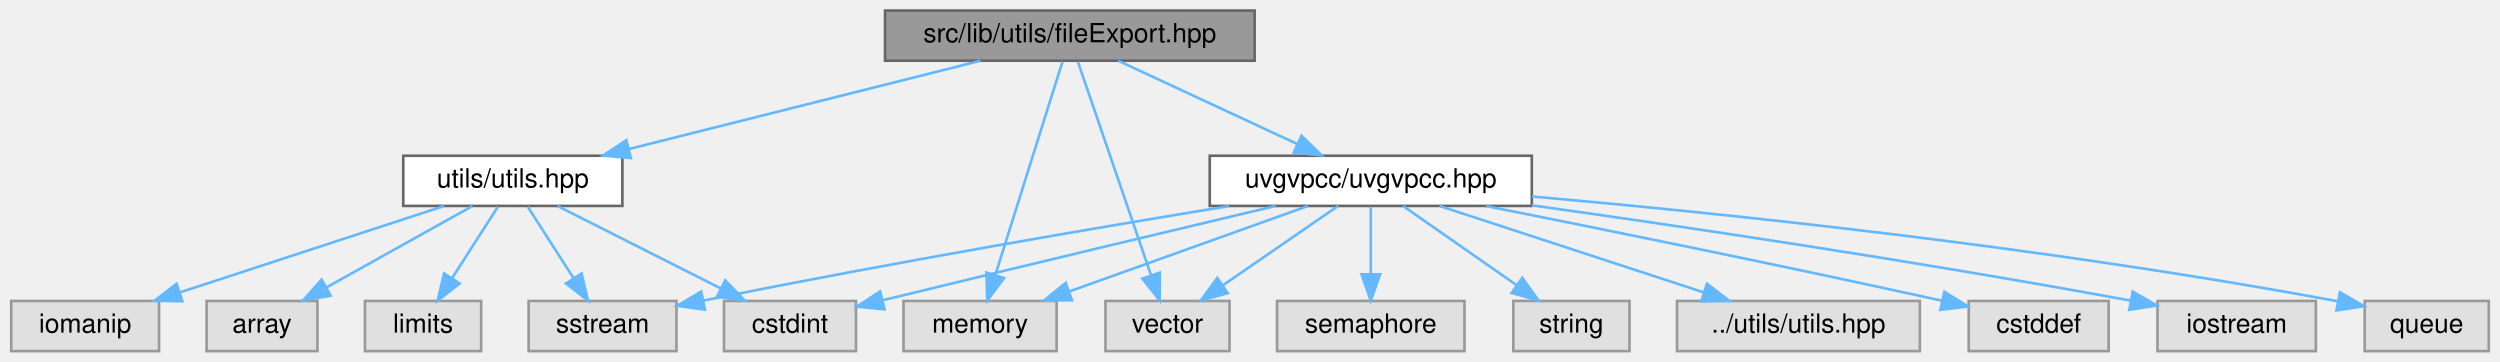
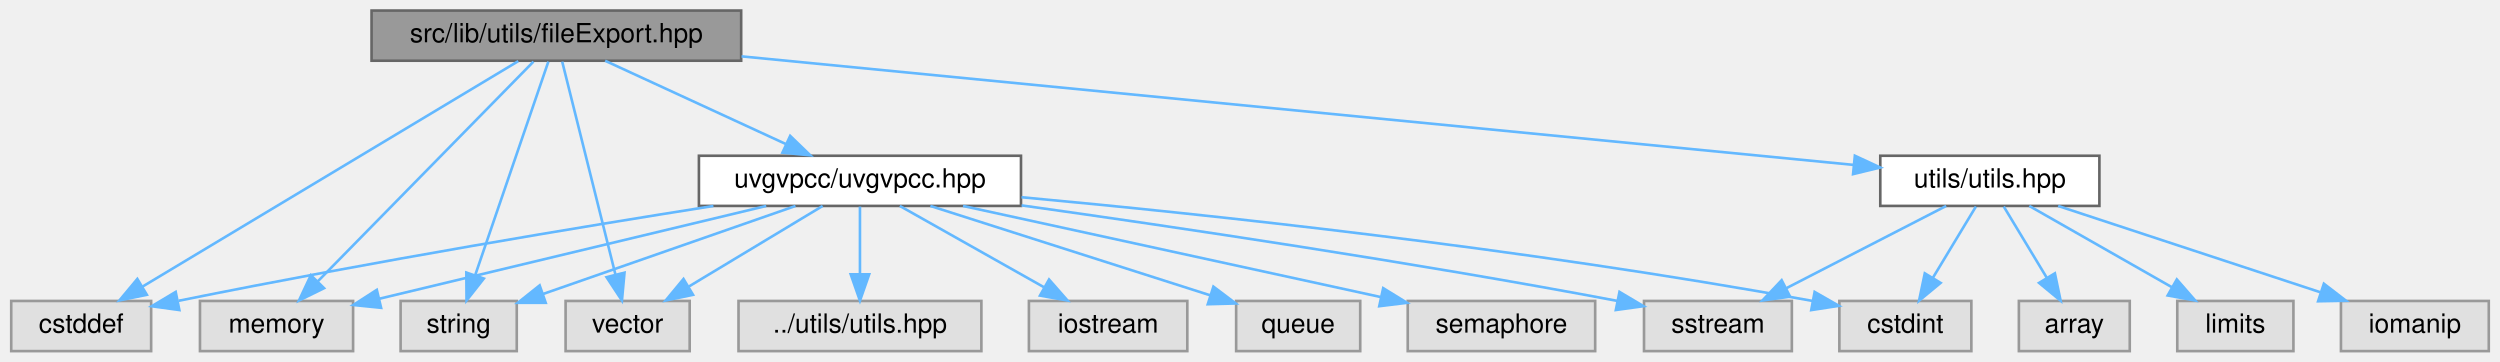
<svg xmlns="http://www.w3.org/2000/svg" xmlns:xlink="http://www.w3.org/1999/xlink" width="947pt" height="137pt" viewBox="0.00 0.00 946.50 137.00">
  <g id="graph0" class="graph" transform="scale(1 1) rotate(0) translate(4 133)">
    <g id="Node000001" class="node">
      <g id="a_Node000001">
        <a xlink:title=" ">
-           <polygon fill="#999999" stroke="#666666" points="471,-129 331,-129 331,-110 471,-110 471,-129" />
-           <text text-anchor="middle" x="401" y="-117" font-family="Helvetica,sans-Serif" font-size="10.00">src/lib/utils/fileExport.hpp</text>
+           <polygon fill="#999999" stroke="#666666" points="276.5,-129 136.5,-129 136.5,-110 276.5,-110 276.5,-129" />
+           <text text-anchor="middle" x="206.5" y="-117" font-family="Helvetica,sans-Serif" font-size="10.00">src/lib/utils/fileExport.hpp</text>
        </a>
      </g>
    </g>
    <g id="Node000002" class="node">
      <g id="a_Node000002">
        <a xlink:title=" ">
-           <polygon fill="#e0e0e0" stroke="#999999" points="396,-19 338,-19 338,0 396,0 396,-19" />
-           <text text-anchor="middle" x="367" y="-7" font-family="Helvetica,sans-Serif" font-size="10.00">memory</text>
+           <polygon fill="#e0e0e0" stroke="#999999" points="53,-19 0,-19 0,0 53,0 53,-19" />
+           <text text-anchor="middle" x="26.5" y="-7" font-family="Helvetica,sans-Serif" font-size="10.00">cstddef</text>
        </a>
      </g>
    </g>
    <g id="edge1_Node000001_Node000002" class="edge">
      <g id="a_edge1_Node000001_Node000002">
        <a xlink:title=" ">
-           <path fill="none" stroke="#63b8ff" d="M398.22,-109.66C392.69,-92.09 380.21,-52.45 372.81,-28.95" />
-           <polygon fill="#63b8ff" stroke="#63b8ff" points="376.07,-27.65 369.73,-19.16 369.39,-29.75 376.07,-27.65" />
+           <path fill="none" stroke="#63b8ff" d="M192.07,-109.84C161,-91.2 87.52,-47.11 49.77,-24.46" />
+           <polygon fill="#63b8ff" stroke="#63b8ff" points="51.37,-21.34 40.99,-19.2 47.77,-27.34 51.37,-21.34" />
        </a>
      </g>
    </g>
    <g id="Node000003" class="node">
      <g id="a_Node000003">
        <a xlink:title=" ">
-           <polygon fill="#e0e0e0" stroke="#999999" points="461.5,-19 414.5,-19 414.5,0 461.5,0 461.5,-19" />
-           <text text-anchor="middle" x="438" y="-7" font-family="Helvetica,sans-Serif" font-size="10.00">vector</text>
+           <polygon fill="#e0e0e0" stroke="#999999" points="129.5,-19 71.5,-19 71.5,0 129.5,0 129.5,-19" />
+           <text text-anchor="middle" x="100.5" y="-7" font-family="Helvetica,sans-Serif" font-size="10.00">memory</text>
        </a>
      </g>
    </g>
    <g id="edge2_Node000001_Node000003" class="edge">
      <g id="a_edge2_Node000001_Node000003">
        <a xlink:title=" ">
-           <path fill="none" stroke="#63b8ff" d="M404.03,-109.66C410.07,-92.01 423.75,-52.09 431.79,-28.64" />
-           <polygon fill="#63b8ff" stroke="#63b8ff" points="435.1,-29.75 435.03,-19.16 428.48,-27.48 435.1,-29.75" />
+           <path fill="none" stroke="#63b8ff" d="M197.83,-109.66C179.96,-91.46 138.82,-49.55 116.17,-26.47" />
+           <polygon fill="#63b8ff" stroke="#63b8ff" points="118.5,-23.84 109,-19.16 113.5,-28.75 118.5,-23.84" />
        </a>
      </g>
    </g>
    <g id="Node000004" class="node">
      <g id="a_Node000004">
-         <a xlink:href="utils_8hpp.html" target="_top" xlink:title=" ">
-           <polygon fill="white" stroke="#666666" points="231.5,-74 148.5,-74 148.5,-55 231.5,-55 231.5,-74" />
-           <text text-anchor="middle" x="190" y="-62" font-family="Helvetica,sans-Serif" font-size="10.00">utils/utils.hpp</text>
+         <a xlink:title=" ">
+           <polygon fill="#e0e0e0" stroke="#999999" points="191.5,-19 147.5,-19 147.5,0 191.5,0 191.5,-19" />
+           <text text-anchor="middle" x="169.5" y="-7" font-family="Helvetica,sans-Serif" font-size="10.00">string</text>
        </a>
      </g>
    </g>
    <g id="edge3_Node000001_Node000004" class="edge">
      <g id="a_edge3_Node000001_Node000004">
        <a xlink:title=" ">
-           <path fill="none" stroke="#63b8ff" d="M367.1,-109.98C330.98,-100.91 273.68,-86.52 234.08,-76.57" />
-           <polygon fill="#63b8ff" stroke="#63b8ff" points="234.72,-73.12 224.17,-74.08 233.01,-79.91 234.72,-73.12" />
+           <path fill="none" stroke="#63b8ff" d="M203.47,-109.66C197.43,-92.01 183.75,-52.09 175.71,-28.64" />
+           <polygon fill="#63b8ff" stroke="#63b8ff" points="179.02,-27.48 172.47,-19.16 172.4,-29.75 179.02,-27.48" />
+         </a>
+       </g>
+     </g>
+     <g id="Node000005" class="node">
+       <g id="a_Node000005">
+         <a xlink:title=" ">
+           <polygon fill="#e0e0e0" stroke="#999999" points="257,-19 210,-19 210,0 257,0 257,-19" />
+           <text text-anchor="middle" x="233.5" y="-7" font-family="Helvetica,sans-Serif" font-size="10.00">vector</text>
+         </a>
+       </g>
+     </g>
+     <g id="edge4_Node000001_Node000005" class="edge">
+       <g id="a_edge4_Node000001_Node000005">
+         <a xlink:title=" ">
+           <path fill="none" stroke="#63b8ff" d="M208.71,-109.66C213.1,-92.09 223.01,-52.45 228.89,-28.95" />
+           <polygon fill="#63b8ff" stroke="#63b8ff" points="232.31,-29.71 231.34,-19.16 225.51,-28.01 232.31,-29.71" />
+         </a>
+       </g>
+     </g>
+     <g id="Node000006" class="node">
+       <g id="a_Node000006">
+         <a xlink:href="utils_8hpp.html" target="_top" xlink:title=" ">
+           <polygon fill="white" stroke="#666666" points="791,-74 708,-74 708,-55 791,-55 791,-74" />
+           <text text-anchor="middle" x="749.5" y="-62" font-family="Helvetica,sans-Serif" font-size="10.00">utils/utils.hpp</text>
+         </a>
+       </g>
+     </g>
+     <g id="edge5_Node000001_Node000006" class="edge">
+       <g id="a_edge5_Node000001_Node000006">
+         <a xlink:title=" ">
+           <path fill="none" stroke="#63b8ff" d="M276.65,-111.65C387.3,-100.85 599.81,-80.11 697.74,-70.55" />
+           <polygon fill="#63b8ff" stroke="#63b8ff" points="698.37,-74.01 707.98,-69.55 697.69,-67.04 698.37,-74.01" />
+         </a>
+       </g>
+     </g>
+     <g id="Node000012" class="node">
+       <g id="a_Node000012">
+         <a xlink:href="uvgvpcc_8hpp.html" target="_top" xlink:title=" ">
+           <polygon fill="white" stroke="#666666" points="382.5,-74 260.5,-74 260.5,-55 382.5,-55 382.5,-74" />
+           <text text-anchor="middle" x="321.5" y="-62" font-family="Helvetica,sans-Serif" font-size="10.00">uvgvpcc/uvgvpcc.hpp</text>
+         </a>
+       </g>
+     </g>
+     <g id="edge11_Node000001_Node000012" class="edge">
+       <g id="a_edge11_Node000001_Node000012">
+         <a xlink:title=" ">
+           <path fill="none" stroke="#63b8ff" d="M224.98,-109.98C243.48,-101.46 272.18,-88.23 293.48,-78.41" />
+           <polygon fill="#63b8ff" stroke="#63b8ff" points="295.07,-81.53 302.69,-74.17 292.14,-75.18 295.07,-81.53" />
+         </a>
+       </g>
+     </g>
+     <g id="Node000007" class="node">
+       <g id="a_Node000007">
+         <a xlink:title=" ">
+           <polygon fill="#e0e0e0" stroke="#999999" points="802.5,-19 760.5,-19 760.5,0 802.5,0 802.5,-19" />
+           <text text-anchor="middle" x="781.5" y="-7" font-family="Helvetica,sans-Serif" font-size="10.00">array</text>
+         </a>
+       </g>
+     </g>
+     <g id="edge6_Node000006_Node000007" class="edge">
+       <g id="a_edge6_Node000006_Node000007">
+         <a xlink:title=" ">
+           <path fill="none" stroke="#63b8ff" d="M754.78,-54.75C759.21,-47.42 765.66,-36.73 771.12,-27.7" />
+           <polygon fill="#63b8ff" stroke="#63b8ff" points="774.14,-29.46 776.31,-19.09 768.15,-25.84 774.14,-29.46" />
+         </a>
+       </g>
+     </g>
+     <g id="Node000008" class="node">
+       <g id="a_Node000008">
+         <a xlink:title=" ">
+           <polygon fill="#e0e0e0" stroke="#999999" points="742.5,-19 692.5,-19 692.5,0 742.5,0 742.5,-19" />
+           <text text-anchor="middle" x="717.5" y="-7" font-family="Helvetica,sans-Serif" font-size="10.00">cstdint</text>
+         </a>
+       </g>
+     </g>
+     <g id="edge7_Node000006_Node000008" class="edge">
+       <g id="a_edge7_Node000006_Node000008">
+         <a xlink:title=" ">
+           <path fill="none" stroke="#63b8ff" d="M744.22,-54.75C739.79,-47.42 733.34,-36.73 727.88,-27.7" />
+           <polygon fill="#63b8ff" stroke="#63b8ff" points="730.85,-25.84 722.69,-19.09 724.86,-29.46 730.85,-25.84" />
+         </a>
+       </g>
+     </g>
+     <g id="Node000009" class="node">
+       <g id="a_Node000009">
+         <a xlink:title=" ">
+           <polygon fill="#e0e0e0" stroke="#999999" points="864.5,-19 820.5,-19 820.5,0 864.5,0 864.5,-19" />
+           <text text-anchor="middle" x="842.5" y="-7" font-family="Helvetica,sans-Serif" font-size="10.00">limits</text>
+         </a>
+       </g>
+     </g>
+     <g id="edge8_Node000006_Node000009" class="edge">
+       <g id="a_edge8_Node000006_Node000009">
+         <a xlink:title=" ">
+           <path fill="none" stroke="#63b8ff" d="M764.44,-54.98C779,-46.69 801.37,-33.94 818.43,-24.22" />
+           <polygon fill="#63b8ff" stroke="#63b8ff" points="820.33,-27.16 827.29,-19.17 816.86,-21.08 820.33,-27.16" />
        </a>
      </g>
    </g>
    <g id="Node000010" class="node">
      <g id="a_Node000010">
-         <a xlink:href="uvgvpcc_8hpp.html" target="_top" xlink:title=" ">
-           <polygon fill="white" stroke="#666666" points="576,-74 454,-74 454,-55 576,-55 576,-74" />
-           <text text-anchor="middle" x="515" y="-62" font-family="Helvetica,sans-Serif" font-size="10.00">uvgvpcc/uvgvpcc.hpp</text>
-         </a>
-       </g>
-     </g>
-     <g id="edge9_Node000001_Node000010" class="edge">
-       <g id="a_edge9_Node000001_Node000010">
-         <a xlink:title=" ">
-           <path fill="none" stroke="#63b8ff" d="M419.32,-109.98C437.66,-101.46 466.11,-88.23 487.23,-78.41" />
-           <polygon fill="#63b8ff" stroke="#63b8ff" points="488.76,-81.56 496.35,-74.17 485.81,-75.21 488.76,-81.56" />
-         </a>
-       </g>
-     </g>
-     <g id="Node000005" class="node">
-       <g id="a_Node000005">
-         <a xlink:title=" ">
-           <polygon fill="#e0e0e0" stroke="#999999" points="116,-19 74,-19 74,0 116,0 116,-19" />
-           <text text-anchor="middle" x="95" y="-7" font-family="Helvetica,sans-Serif" font-size="10.00">array</text>
-         </a>
-       </g>
-     </g>
-     <g id="edge4_Node000004_Node000005" class="edge">
-       <g id="a_edge4_Node000004_Node000005">
-         <a xlink:title=" ">
-           <path fill="none" stroke="#63b8ff" d="M174.74,-54.98C159.87,-46.69 137.02,-33.94 119.58,-24.22" />
-           <polygon fill="#63b8ff" stroke="#63b8ff" points="120.98,-20.99 110.54,-19.17 117.57,-27.1 120.98,-20.99" />
-         </a>
-       </g>
-     </g>
-     <g id="Node000006" class="node">
-       <g id="a_Node000006">
-         <a xlink:title=" ">
-           <polygon fill="#e0e0e0" stroke="#999999" points="320,-19 270,-19 270,0 320,0 320,-19" />
-           <text text-anchor="middle" x="295" y="-7" font-family="Helvetica,sans-Serif" font-size="10.00">cstdint</text>
-         </a>
-       </g>
-     </g>
-     <g id="edge5_Node000004_Node000006" class="edge">
-       <g id="a_edge5_Node000004_Node000006">
-         <a xlink:title=" ">
-           <path fill="none" stroke="#63b8ff" d="M206.87,-54.98C223.61,-46.54 249.5,-33.47 268.89,-23.68" />
-           <polygon fill="#63b8ff" stroke="#63b8ff" points="270.47,-26.8 277.82,-19.17 267.32,-20.55 270.47,-26.8" />
-         </a>
-       </g>
-     </g>
-     <g id="Node000007" class="node">
-       <g id="a_Node000007">
-         <a xlink:title=" ">
-           <polygon fill="#e0e0e0" stroke="#999999" points="178,-19 134,-19 134,0 178,0 178,-19" />
-           <text text-anchor="middle" x="156" y="-7" font-family="Helvetica,sans-Serif" font-size="10.00">limits</text>
-         </a>
-       </g>
-     </g>
-     <g id="edge6_Node000004_Node000007" class="edge">
-       <g id="a_edge6_Node000004_Node000007">
-         <a xlink:title=" ">
-           <path fill="none" stroke="#63b8ff" d="M184.39,-54.75C179.68,-47.42 172.83,-36.73 167.03,-27.7" />
-           <polygon fill="#63b8ff" stroke="#63b8ff" points="169.86,-25.62 161.51,-19.09 163.96,-29.4 169.86,-25.62" />
-         </a>
-       </g>
-     </g>
-     <g id="Node000008" class="node">
-       <g id="a_Node000008">
-         <a xlink:title=" ">
-           <polygon fill="#e0e0e0" stroke="#999999" points="252,-19 196,-19 196,0 252,0 252,-19" />
-           <text text-anchor="middle" x="224" y="-7" font-family="Helvetica,sans-Serif" font-size="10.00">sstream</text>
-         </a>
-       </g>
-     </g>
-     <g id="edge7_Node000004_Node000008" class="edge">
-       <g id="a_edge7_Node000004_Node000008">
-         <a xlink:title=" ">
-           <path fill="none" stroke="#63b8ff" d="M195.61,-54.75C200.32,-47.42 207.17,-36.73 212.97,-27.7" />
-           <polygon fill="#63b8ff" stroke="#63b8ff" points="216.04,-29.4 218.49,-19.09 210.14,-25.62 216.04,-29.4" />
-         </a>
-       </g>
-     </g>
-     <g id="Node000009" class="node">
-       <g id="a_Node000009">
-         <a xlink:title=" ">
-           <polygon fill="#e0e0e0" stroke="#999999" points="56,-19 0,-19 0,0 56,0 56,-19" />
-           <text text-anchor="middle" x="28" y="-7" font-family="Helvetica,sans-Serif" font-size="10.00">iomanip</text>
-         </a>
-       </g>
-     </g>
-     <g id="edge8_Node000004_Node000009" class="edge">
-       <g id="a_edge8_Node000004_Node000009">
-         <a xlink:title=" ">
-           <path fill="none" stroke="#63b8ff" d="M163.97,-54.98C136.89,-46.13 94.29,-32.19 63.99,-22.28" />
-           <polygon fill="#63b8ff" stroke="#63b8ff" points="64.82,-18.87 54.23,-19.08 62.65,-25.52 64.82,-18.87" />
-         </a>
-       </g>
-     </g>
-     <g id="edge13_Node000010_Node000002" class="edge">
-       <g id="a_edge13_Node000010_Node000002">
-         <a xlink:title=" ">
-           <path fill="none" stroke="#63b8ff" d="M491.22,-54.98C466.77,-46.23 428.47,-32.51 400.85,-22.62" />
-           <polygon fill="#63b8ff" stroke="#63b8ff" points="401.81,-19.25 391.21,-19.17 399.45,-25.84 401.81,-19.25" />
-         </a>
-       </g>
-     </g>
-     <g id="edge18_Node000010_Node000003" class="edge">
-       <g id="a_edge18_Node000010_Node000003">
-         <a xlink:title=" ">
-           <path fill="none" stroke="#63b8ff" d="M502.63,-54.98C490.91,-46.92 473.08,-34.65 459.11,-25.03" />
-           <polygon fill="#63b8ff" stroke="#63b8ff" points="460.82,-21.96 450.6,-19.17 456.85,-27.72 460.82,-21.96" />
-         </a>
-       </g>
-     </g>
-     <g id="edge11_Node000010_Node000006" class="edge">
-       <g id="a_edge11_Node000010_Node000006">
-         <a xlink:title=" ">
-           <path fill="none" stroke="#63b8ff" d="M478.97,-54.99C443.53,-46.6 387.62,-33.3 330.22,-19.28" />
-           <polygon fill="#63b8ff" stroke="#63b8ff" points="330.79,-15.82 320.24,-16.84 329.13,-22.62 330.79,-15.82" />
-         </a>
-       </g>
-     </g>
-     <g id="edge16_Node000010_Node000008" class="edge">
-       <g id="a_edge16_Node000010_Node000008">
-         <a xlink:title=" ">
-           <path fill="none" stroke="#63b8ff" d="M461.33,-54.94C412.03,-46.88 336.71,-34.1 262.27,-19.17" />
-           <polygon fill="#63b8ff" stroke="#63b8ff" points="262.74,-15.7 252.25,-17.15 261.36,-22.56 262.74,-15.7" />
+         <a xlink:title=" ">
+           <polygon fill="#e0e0e0" stroke="#999999" points="674.5,-19 618.5,-19 618.5,0 674.5,0 674.5,-19" />
+           <text text-anchor="middle" x="646.5" y="-7" font-family="Helvetica,sans-Serif" font-size="10.00">sstream</text>
+         </a>
+       </g>
+     </g>
+     <g id="edge9_Node000006_Node000010" class="edge">
+       <g id="a_edge9_Node000006_Node000010">
+         <a xlink:title=" ">
+           <path fill="none" stroke="#63b8ff" d="M732.95,-54.98C716.61,-46.57 691.37,-33.59 672.37,-23.81" />
+           <polygon fill="#63b8ff" stroke="#63b8ff" points="673.84,-20.63 663.35,-19.17 670.64,-26.86 673.84,-20.63" />
        </a>
      </g>
    </g>
    <g id="Node000011" class="node">
      <g id="a_Node000011">
        <a xlink:title=" ">
-           <polygon fill="#e0e0e0" stroke="#999999" points="794.5,-19 741.5,-19 741.5,0 794.5,0 794.5,-19" />
-           <text text-anchor="middle" x="768" y="-7" font-family="Helvetica,sans-Serif" font-size="10.00">cstddef</text>
-         </a>
-       </g>
-     </g>
-     <g id="edge10_Node000010_Node000011" class="edge">
-       <g id="a_edge10_Node000010_Node000011">
-         <a xlink:title=" ">
-           <path fill="none" stroke="#63b8ff" d="M558.72,-54.93C600.46,-46.66 665.37,-33.57 731.15,-19.13" />
-           <polygon fill="#63b8ff" stroke="#63b8ff" points="732.27,-22.47 741.28,-16.9 730.76,-15.63 732.27,-22.47" />
-         </a>
-       </g>
-     </g>
-     <g id="Node000012" class="node">
-       <g id="a_Node000012">
-         <a xlink:title=" ">
-           <polygon fill="#e0e0e0" stroke="#999999" points="873,-19 813,-19 813,0 873,0 873,-19" />
-           <text text-anchor="middle" x="843" y="-7" font-family="Helvetica,sans-Serif" font-size="10.00">iostream</text>
-         </a>
-       </g>
-     </g>
-     <g id="edge12_Node000010_Node000012" class="edge">
-       <g id="a_edge12_Node000010_Node000012">
-         <a xlink:title=" ">
-           <path fill="none" stroke="#63b8ff" d="M576.08,-55.21C632.46,-47.31 718.76,-34.57 802.83,-19.12" />
-           <polygon fill="#63b8ff" stroke="#63b8ff" points="803.61,-22.54 812.8,-17.27 802.33,-15.65 803.61,-22.54" />
+           <polygon fill="#e0e0e0" stroke="#999999" points="938.5,-19 882.5,-19 882.5,0 938.5,0 938.5,-19" />
+           <text text-anchor="middle" x="910.5" y="-7" font-family="Helvetica,sans-Serif" font-size="10.00">iomanip</text>
+         </a>
+       </g>
+     </g>
+     <g id="edge10_Node000006_Node000011" class="edge">
+       <g id="a_edge10_Node000006_Node000011">
+         <a xlink:title=" ">
+           <path fill="none" stroke="#63b8ff" d="M775.37,-54.98C802.28,-46.13 844.62,-32.19 874.73,-22.28" />
+           <polygon fill="#63b8ff" stroke="#63b8ff" points="876.03,-25.53 884.43,-19.08 873.84,-18.88 876.03,-25.53" />
+         </a>
+       </g>
+     </g>
+     <g id="edge12_Node000012_Node000002" class="edge">
+       <g id="a_edge12_Node000012_Node000002">
+         <a xlink:title=" ">
+           <path fill="none" stroke="#63b8ff" d="M265.99,-54.98C215.68,-47.03 139.27,-34.38 63.41,-19.07" />
+           <polygon fill="#63b8ff" stroke="#63b8ff" points="63.69,-15.56 53.2,-17 62.3,-22.42 63.69,-15.56" />
+         </a>
+       </g>
+     </g>
+     <g id="edge15_Node000012_Node000003" class="edge">
+       <g id="a_edge15_Node000012_Node000003">
+         <a xlink:title=" ">
+           <path fill="none" stroke="#63b8ff" d="M285.99,-54.98C245.86,-45.36 180.75,-29.75 139.31,-19.81" />
+           <polygon fill="#63b8ff" stroke="#63b8ff" points="140.11,-16.4 129.57,-17.47 138.48,-23.21 140.11,-16.4" />
+         </a>
+       </g>
+     </g>
+     <g id="edge19_Node000012_Node000004" class="edge">
+       <g id="a_edge19_Node000012_Node000004">
+         <a xlink:title=" ">
+           <path fill="none" stroke="#63b8ff" d="M297.08,-54.98C271.1,-45.93 229.91,-31.56 201.39,-21.62" />
+           <polygon fill="#63b8ff" stroke="#63b8ff" points="202.47,-18.29 191.88,-18.3 200.17,-24.9 202.47,-18.29" />
+         </a>
+       </g>
+     </g>
+     <g id="edge20_Node000012_Node000005" class="edge">
+       <g id="a_edge20_Node000012_Node000005">
+         <a xlink:title=" ">
+           <path fill="none" stroke="#63b8ff" d="M307.36,-54.98C293.71,-46.77 272.81,-34.18 256.72,-24.49" />
+           <polygon fill="#63b8ff" stroke="#63b8ff" points="258.27,-21.33 247.9,-19.17 254.66,-27.33 258.27,-21.33" />
+         </a>
+       </g>
+     </g>
+     <g id="edge13_Node000012_Node000008" class="edge">
+       <g id="a_edge13_Node000012_Node000008">
+         <a xlink:title=" ">
+           <path fill="none" stroke="#63b8ff" d="M382.7,-58.29C452.84,-51.79 571.4,-39.25 682.31,-19.01" />
+           <polygon fill="#63b8ff" stroke="#63b8ff" points="683.13,-22.42 692.32,-17.16 681.85,-15.54 683.13,-22.42" />
+         </a>
+       </g>
+     </g>
+     <g id="edge18_Node000012_Node000010" class="edge">
+       <g id="a_edge18_Node000012_Node000010">
+         <a xlink:title=" ">
+           <path fill="none" stroke="#63b8ff" d="M382.73,-55.2C440.97,-47.03 530.96,-33.67 608.5,-19 608.6,-18.98 608.7,-18.96 608.8,-18.94" />
+           <polygon fill="#63b8ff" stroke="#63b8ff" points="609.21,-22.43 618.32,-17.02 607.83,-15.57 609.21,-22.43" />
        </a>
      </g>
    </g>
    <g id="Node000013" class="node">
      <g id="a_Node000013">
        <a xlink:title=" ">
-           <polygon fill="#e0e0e0" stroke="#999999" points="938.5,-19 891.5,-19 891.5,0 938.5,0 938.5,-19" />
-           <text text-anchor="middle" x="915" y="-7" font-family="Helvetica,sans-Serif" font-size="10.00">queue</text>
-         </a>
-       </g>
-     </g>
-     <g id="edge14_Node000010_Node000013" class="edge">
-       <g id="a_edge14_Node000010_Node000013">
-         <a xlink:title=" ">
-           <path fill="none" stroke="#63b8ff" d="M576.09,-58.57C647.17,-52.28 768.16,-39.86 881.41,-18.86" />
-           <polygon fill="#63b8ff" stroke="#63b8ff" points="882.11,-22.29 891.29,-17 880.82,-15.41 882.11,-22.29" />
+           <polygon fill="#e0e0e0" stroke="#999999" points="445.5,-19 385.5,-19 385.5,0 445.5,0 445.5,-19" />
+           <text text-anchor="middle" x="415.5" y="-7" font-family="Helvetica,sans-Serif" font-size="10.00">iostream</text>
+         </a>
+       </g>
+     </g>
+     <g id="edge14_Node000012_Node000013" class="edge">
+       <g id="a_edge14_Node000012_Node000013">
+         <a xlink:title=" ">
+           <path fill="none" stroke="#63b8ff" d="M336.6,-54.98C351.32,-46.69 373.92,-33.94 391.17,-24.22" />
+           <polygon fill="#63b8ff" stroke="#63b8ff" points="393.13,-27.13 400.12,-19.17 389.69,-21.03 393.13,-27.13" />
        </a>
      </g>
    </g>
    <g id="Node000014" class="node">
      <g id="a_Node000014">
        <a xlink:title=" ">
-           <polygon fill="#e0e0e0" stroke="#999999" points="550.5,-19 479.5,-19 479.5,0 550.5,0 550.5,-19" />
-           <text text-anchor="middle" x="515" y="-7" font-family="Helvetica,sans-Serif" font-size="10.00">semaphore</text>
-         </a>
-       </g>
-     </g>
-     <g id="edge15_Node000010_Node000014" class="edge">
-       <g id="a_edge15_Node000010_Node000014">
-         <a xlink:title=" ">
-           <path fill="none" stroke="#63b8ff" d="M515,-54.75C515,-47.8 515,-37.85 515,-29.13" />
-           <polygon fill="#63b8ff" stroke="#63b8ff" points="518.5,-29.09 515,-19.09 511.5,-29.09 518.5,-29.09" />
+           <polygon fill="#e0e0e0" stroke="#999999" points="511,-19 464,-19 464,0 511,0 511,-19" />
+           <text text-anchor="middle" x="487.5" y="-7" font-family="Helvetica,sans-Serif" font-size="10.00">queue</text>
+         </a>
+       </g>
+     </g>
+     <g id="edge16_Node000012_Node000014" class="edge">
+       <g id="a_edge16_Node000012_Node000014">
+         <a xlink:title=" ">
+           <path fill="none" stroke="#63b8ff" d="M348.17,-54.98C377.03,-45.77 423.1,-31.06 454.29,-21.1" />
+           <polygon fill="#63b8ff" stroke="#63b8ff" points="455.39,-24.43 463.85,-18.05 453.26,-17.76 455.39,-24.43" />
        </a>
      </g>
    </g>
    <g id="Node000015" class="node">
      <g id="a_Node000015">
        <a xlink:title=" ">
-           <polygon fill="#e0e0e0" stroke="#999999" points="613,-19 569,-19 569,0 613,0 613,-19" />
-           <text text-anchor="middle" x="591" y="-7" font-family="Helvetica,sans-Serif" font-size="10.00">string</text>
-         </a>
-       </g>
-     </g>
-     <g id="edge17_Node000010_Node000015" class="edge">
-       <g id="a_edge17_Node000010_Node000015">
-         <a xlink:title=" ">
-           <path fill="none" stroke="#63b8ff" d="M527.21,-54.98C538.78,-46.92 556.38,-34.65 570.16,-25.03" />
-           <polygon fill="#63b8ff" stroke="#63b8ff" points="572.37,-27.76 578.57,-19.17 568.36,-22.02 572.37,-27.76" />
+           <polygon fill="#e0e0e0" stroke="#999999" points="600,-19 529,-19 529,0 600,0 600,-19" />
+           <text text-anchor="middle" x="564.5" y="-7" font-family="Helvetica,sans-Serif" font-size="10.00">semaphore</text>
+         </a>
+       </g>
+     </g>
+     <g id="edge17_Node000012_Node000015" class="edge">
+       <g id="a_edge17_Node000012_Node000015">
+         <a xlink:title=" ">
+           <path fill="none" stroke="#63b8ff" d="M360.54,-54.98C403.7,-45.57 473.13,-30.43 518.79,-20.47" />
+           <polygon fill="#63b8ff" stroke="#63b8ff" points="519.7,-23.85 528.72,-18.3 518.21,-17.01 519.7,-23.85" />
        </a>
      </g>
    </g>
    <g id="Node000016" class="node">
      <g id="a_Node000016">
        <a xlink:title=" ">
-           <polygon fill="#e0e0e0" stroke="#999999" points="723,-19 631,-19 631,0 723,0 723,-19" />
-           <text text-anchor="middle" x="677" y="-7" font-family="Helvetica,sans-Serif" font-size="10.00">../utils/utils.hpp</text>
-         </a>
-       </g>
-     </g>
-     <g id="edge19_Node000010_Node000016" class="edge">
-       <g id="a_edge19_Node000010_Node000016">
-         <a xlink:title=" ">
-           <path fill="none" stroke="#63b8ff" d="M541.03,-54.98C568.11,-46.13 610.71,-32.19 641.01,-22.28" />
-           <polygon fill="#63b8ff" stroke="#63b8ff" points="642.35,-25.52 650.77,-19.08 640.18,-18.87 642.35,-25.52" />
+           <polygon fill="#e0e0e0" stroke="#999999" points="367.5,-19 275.5,-19 275.5,0 367.5,0 367.5,-19" />
+           <text text-anchor="middle" x="321.5" y="-7" font-family="Helvetica,sans-Serif" font-size="10.00">../utils/utils.hpp</text>
+         </a>
+       </g>
+     </g>
+     <g id="edge21_Node000012_Node000016" class="edge">
+       <g id="a_edge21_Node000012_Node000016">
+         <a xlink:title=" ">
+           <path fill="none" stroke="#63b8ff" d="M321.5,-54.75C321.5,-47.8 321.5,-37.85 321.5,-29.13" />
+           <polygon fill="#63b8ff" stroke="#63b8ff" points="325,-29.09 321.5,-19.09 318,-29.09 325,-29.09" />
        </a>
      </g>
    </g>
  </g>
</svg>
